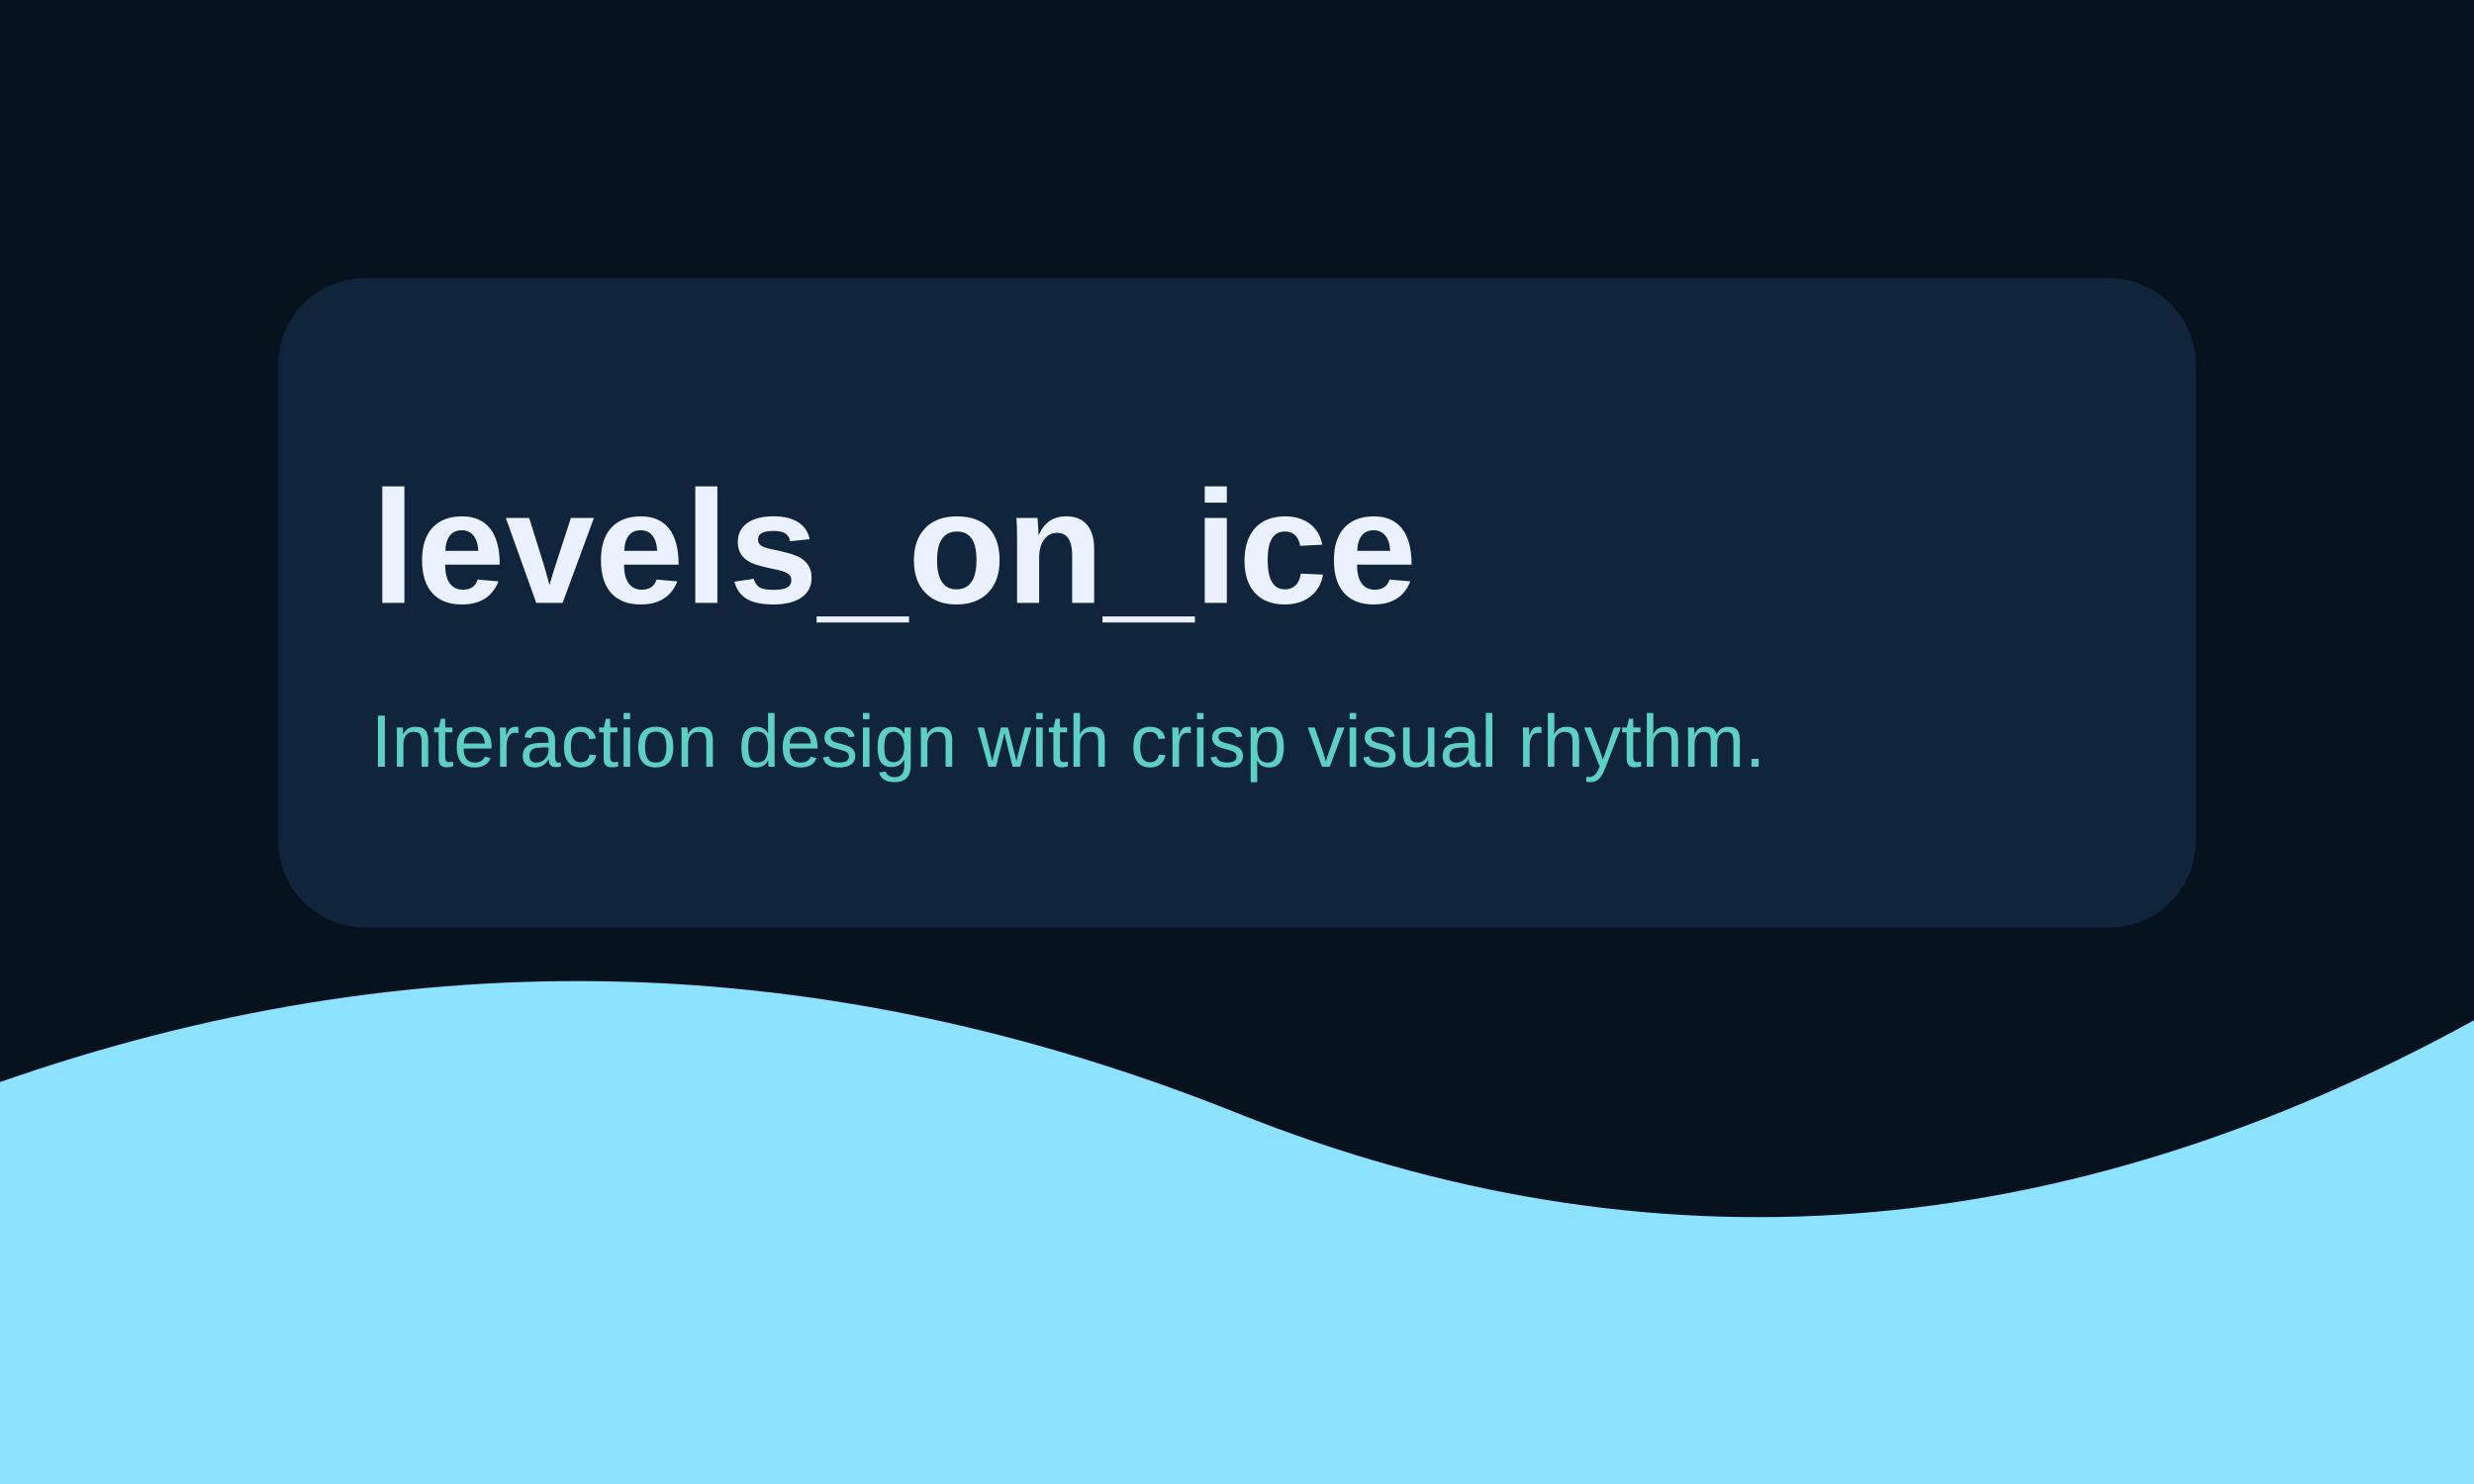
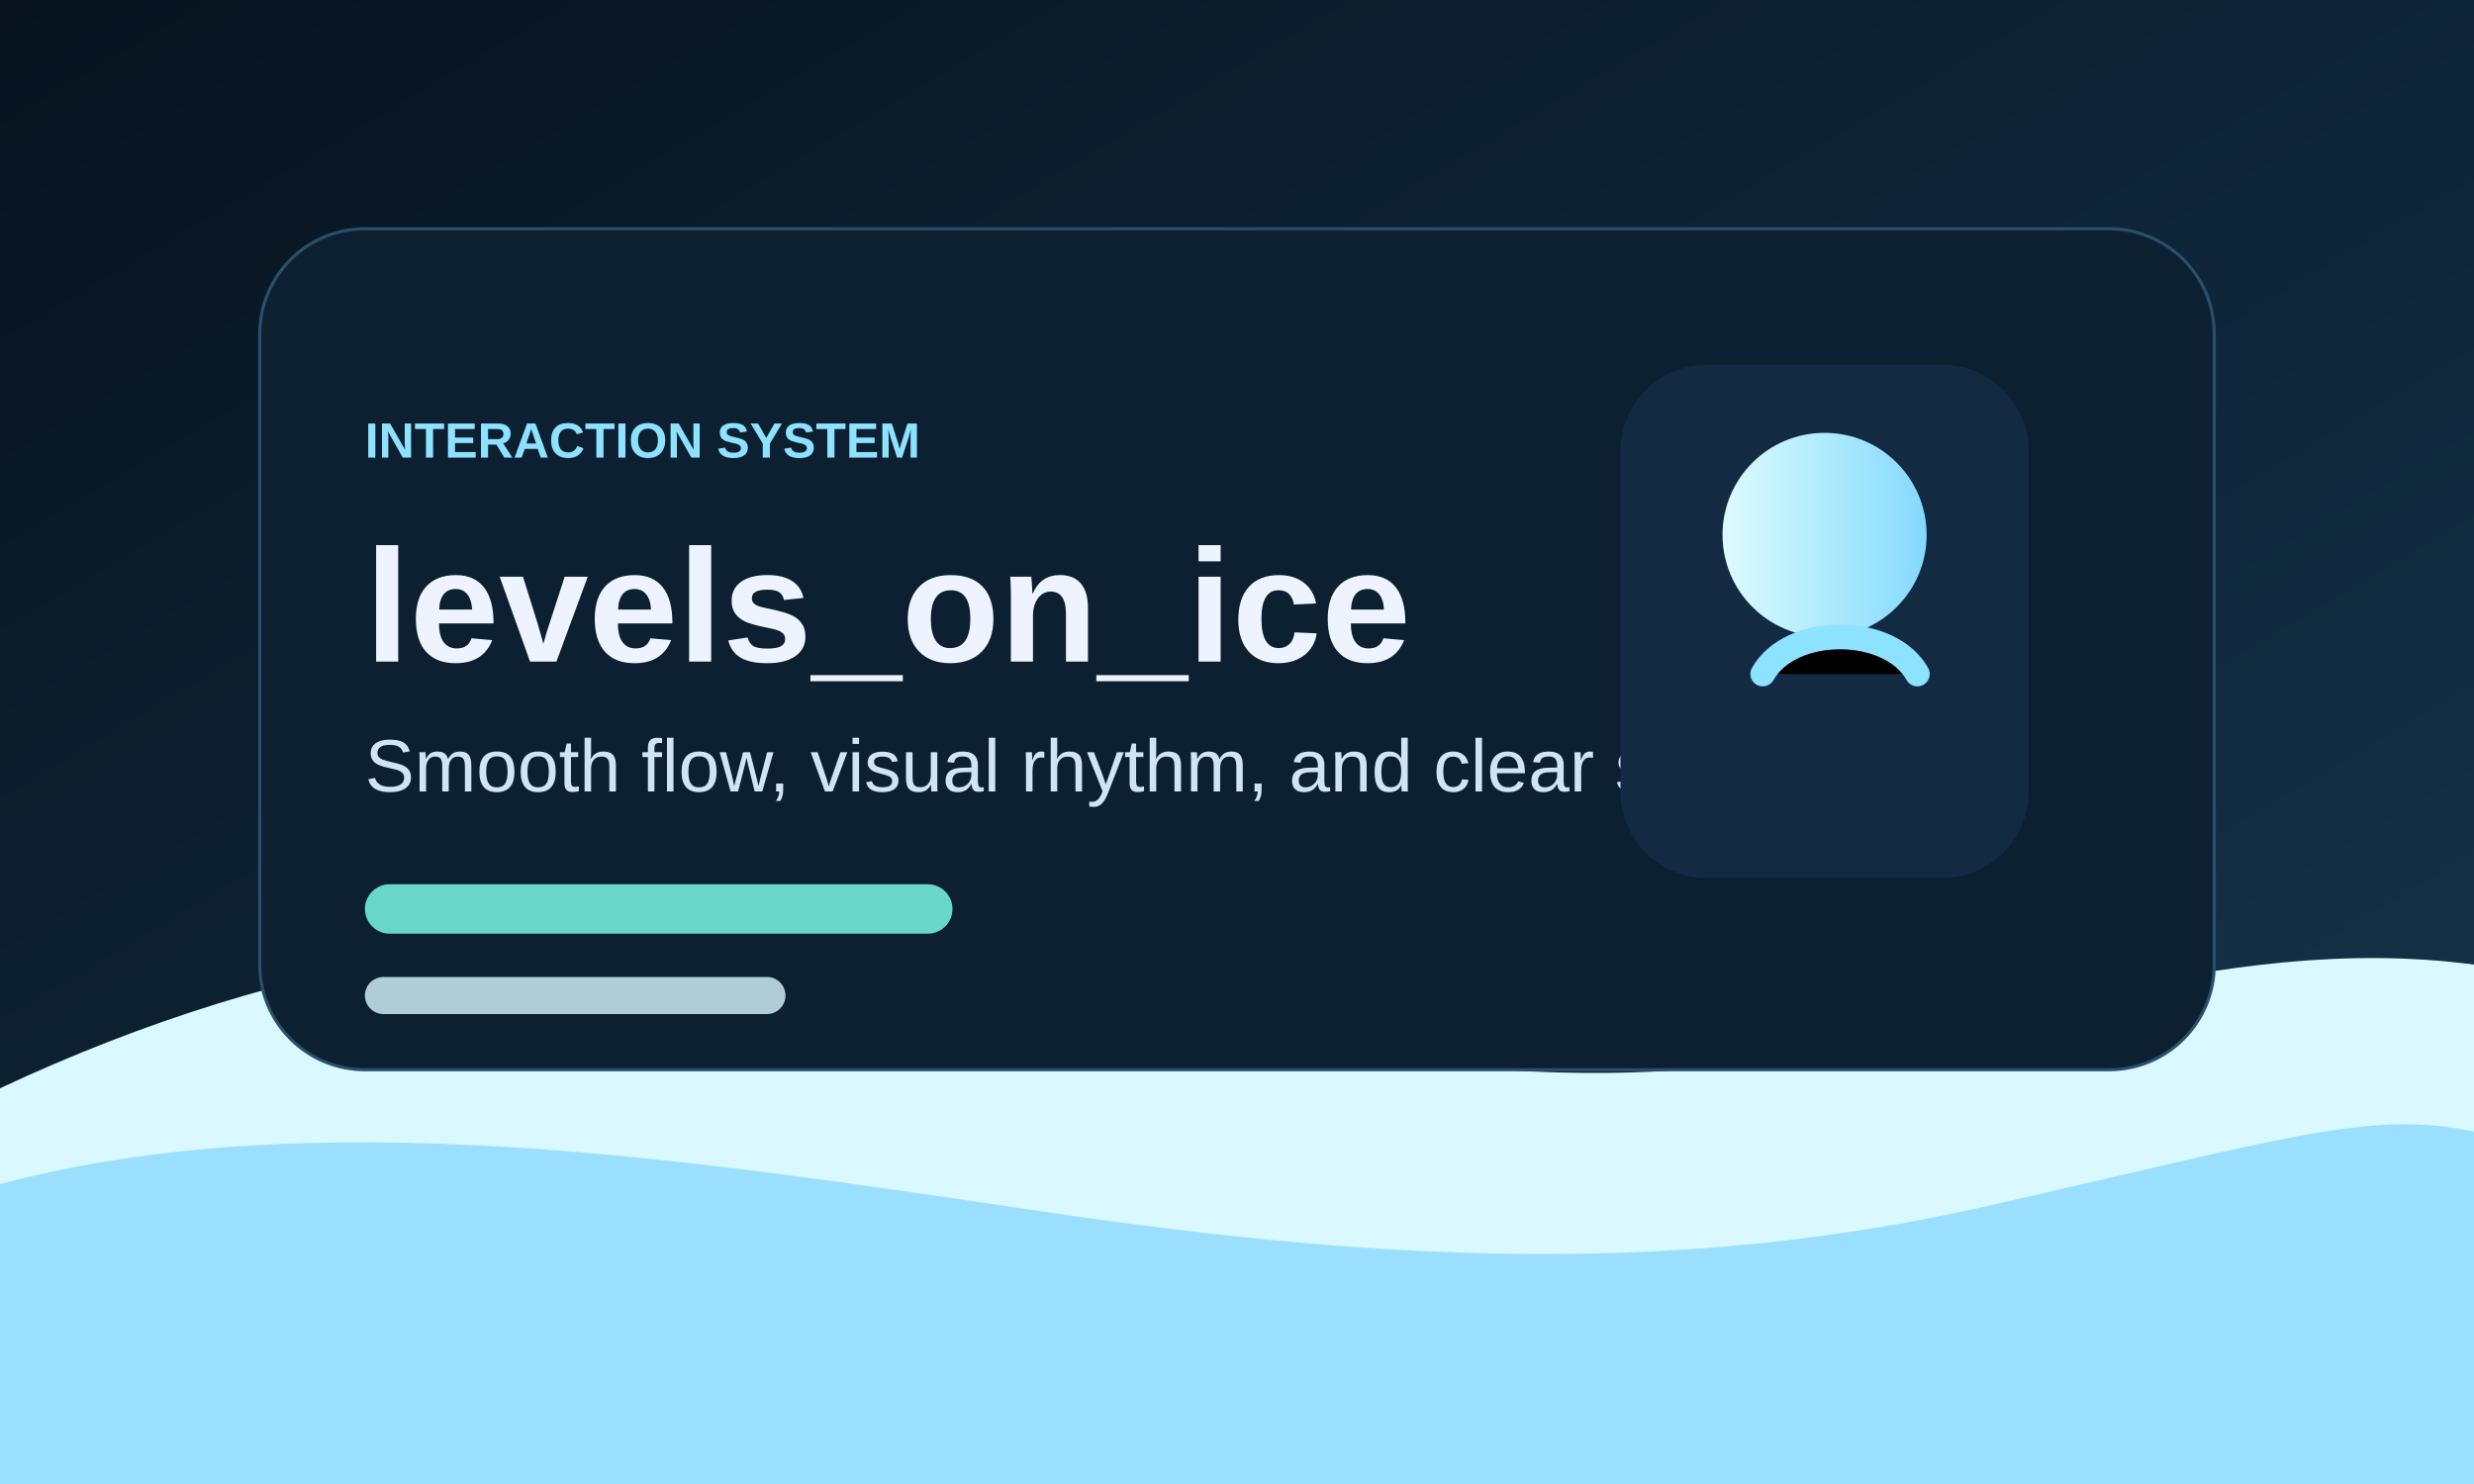
- <svg xmlns="http://www.w3.org/2000/svg" viewBox="0 0 800 480">
-   <rect width="800" height="480" fill="#07121f" />
-   <path d="M0 350 Q200 280 400 360 T800 330 V480 H0Z" fill="#8de2ff" />
-   <rect x="90" y="90" width="620" height="210" rx="28" fill="#10253c" />
-   <text x="120" y="195" fill="#ebf1ff" font-family="Arial" font-size="52" font-weight="700">levels_on_ice</text>
-   <text x="120" y="248" fill="#5ed0c3" font-family="Arial" font-size="24">Interaction design with crisp visual rhythm.</text>
+ <svg xmlns="http://www.w3.org/2000/svg" viewBox="0 0 800 480" role="img" aria-label="Levels on Ice project cover">
+   <defs>
+     <linearGradient id="bg" x1="0%" y1="0%" x2="100%" y2="100%">
+       <stop offset="0%" stop-color="#08131f" />
+       <stop offset="100%" stop-color="#15364f" />
+     </linearGradient>
+     <linearGradient id="ice" x1="0%" y1="0%" x2="100%" y2="0%">
+       <stop offset="0%" stop-color="#ddfbff" />
+       <stop offset="100%" stop-color="#84d9ff" />
+     </linearGradient>
+   </defs>
+   <rect width="800" height="480" fill="url(#bg)" />
+   <path d="M0 352C94 308 187 294 281 310s178 45 275 35c85-9 161-44 244-33V480H0Z" fill="#d9f8ff" />
+   <path d="M0 383C102 356 223 375 338 392s208 20 305-2 123-31 157-24V480H0Z" fill="#9adfff" />
+   <rect x="84" y="74" width="632" height="272" rx="34" fill="#0c2031" stroke="#28506d" />
+   <text x="118" y="148" fill="#8de2ff" font-family="Segoe UI, Arial, sans-serif" font-size="16" font-weight="700">INTERACTION SYSTEM</text>
+   <text x="118" y="214" fill="#edf4ff" font-family="Segoe UI, Arial, sans-serif" font-size="52" font-weight="700">levels_on_ice</text>
+   <text x="118" y="256" fill="#d1e4f6" font-family="Segoe UI, Arial, sans-serif" font-size="24">Smooth flow, visual rhythm, and clear screen logic.</text>
+   <rect x="118" y="286" width="190" height="16" rx="8" fill="#69d6ca" />
+   <rect x="118" y="316" width="136" height="12" rx="6" fill="#d9f8ff" opacity=".8" />
+   <rect x="524" y="118" width="132" height="166" rx="28" fill="#122b42" />
+   <circle cx="590" cy="173" r="33" fill="url(#ice)" />
+   <path d="M570 218c9-16 41-16 50 0" stroke="#8de2ff" stroke-width="8" stroke-linecap="round" />
</svg>
